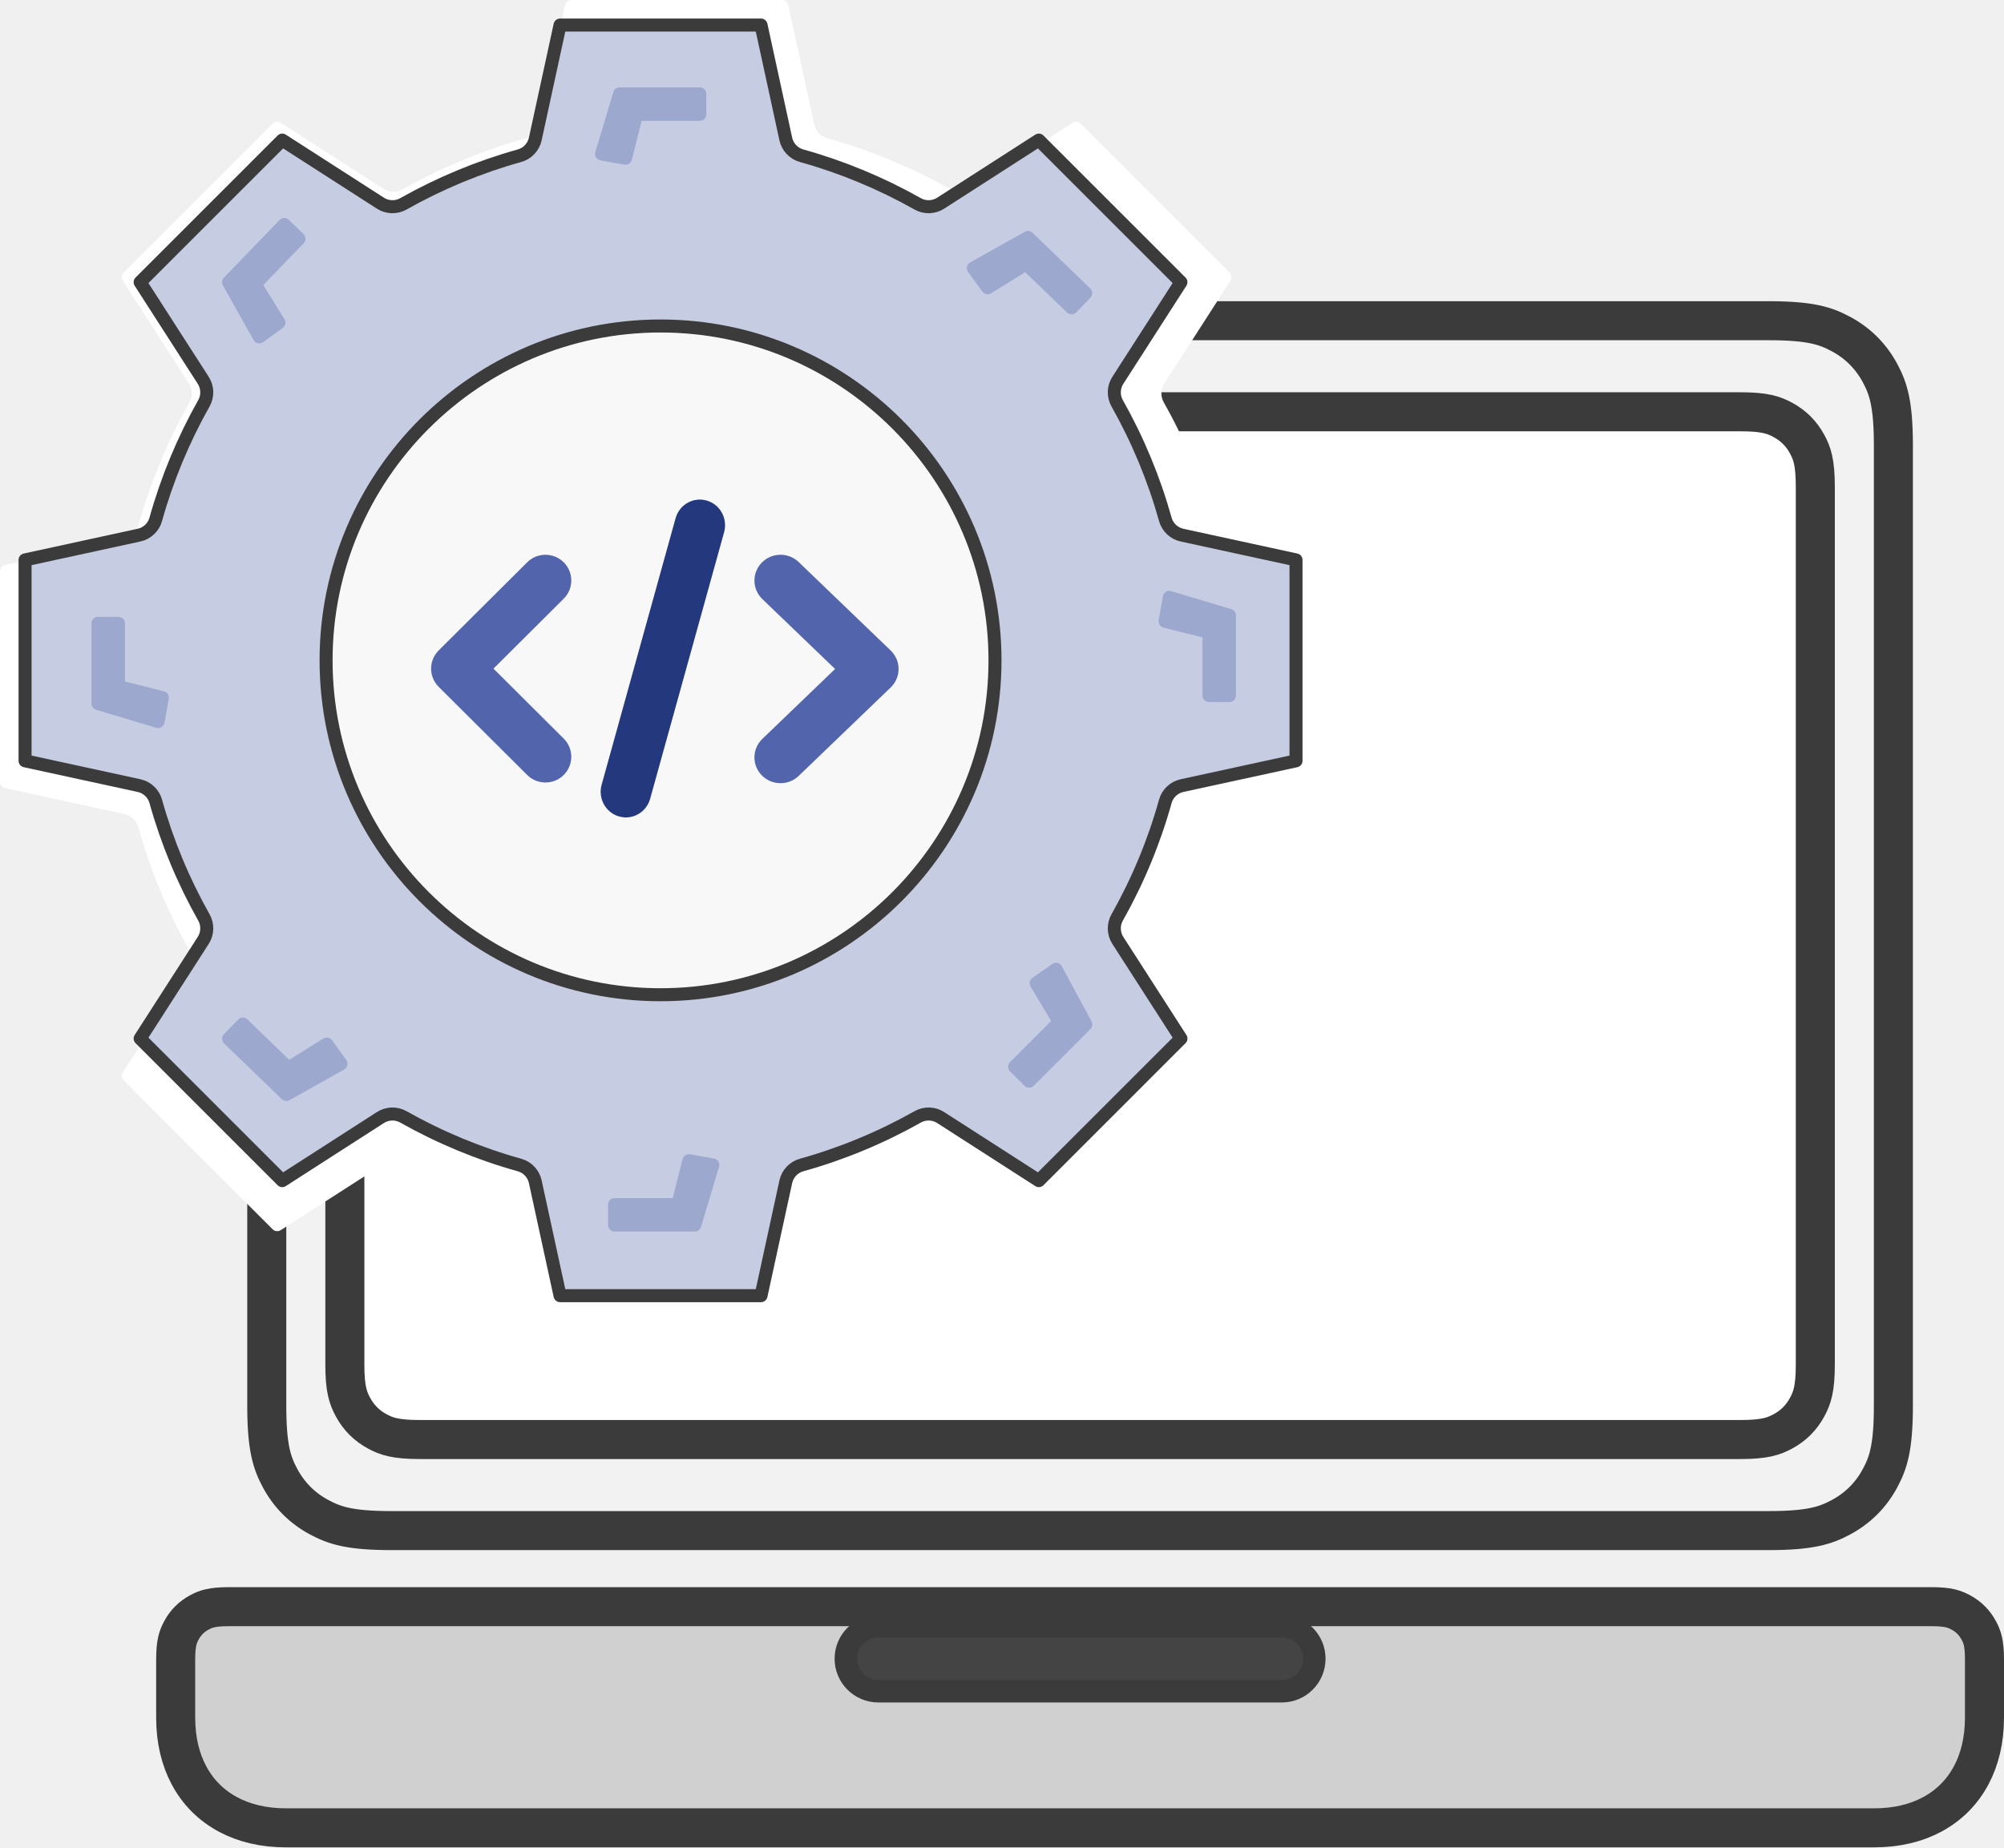
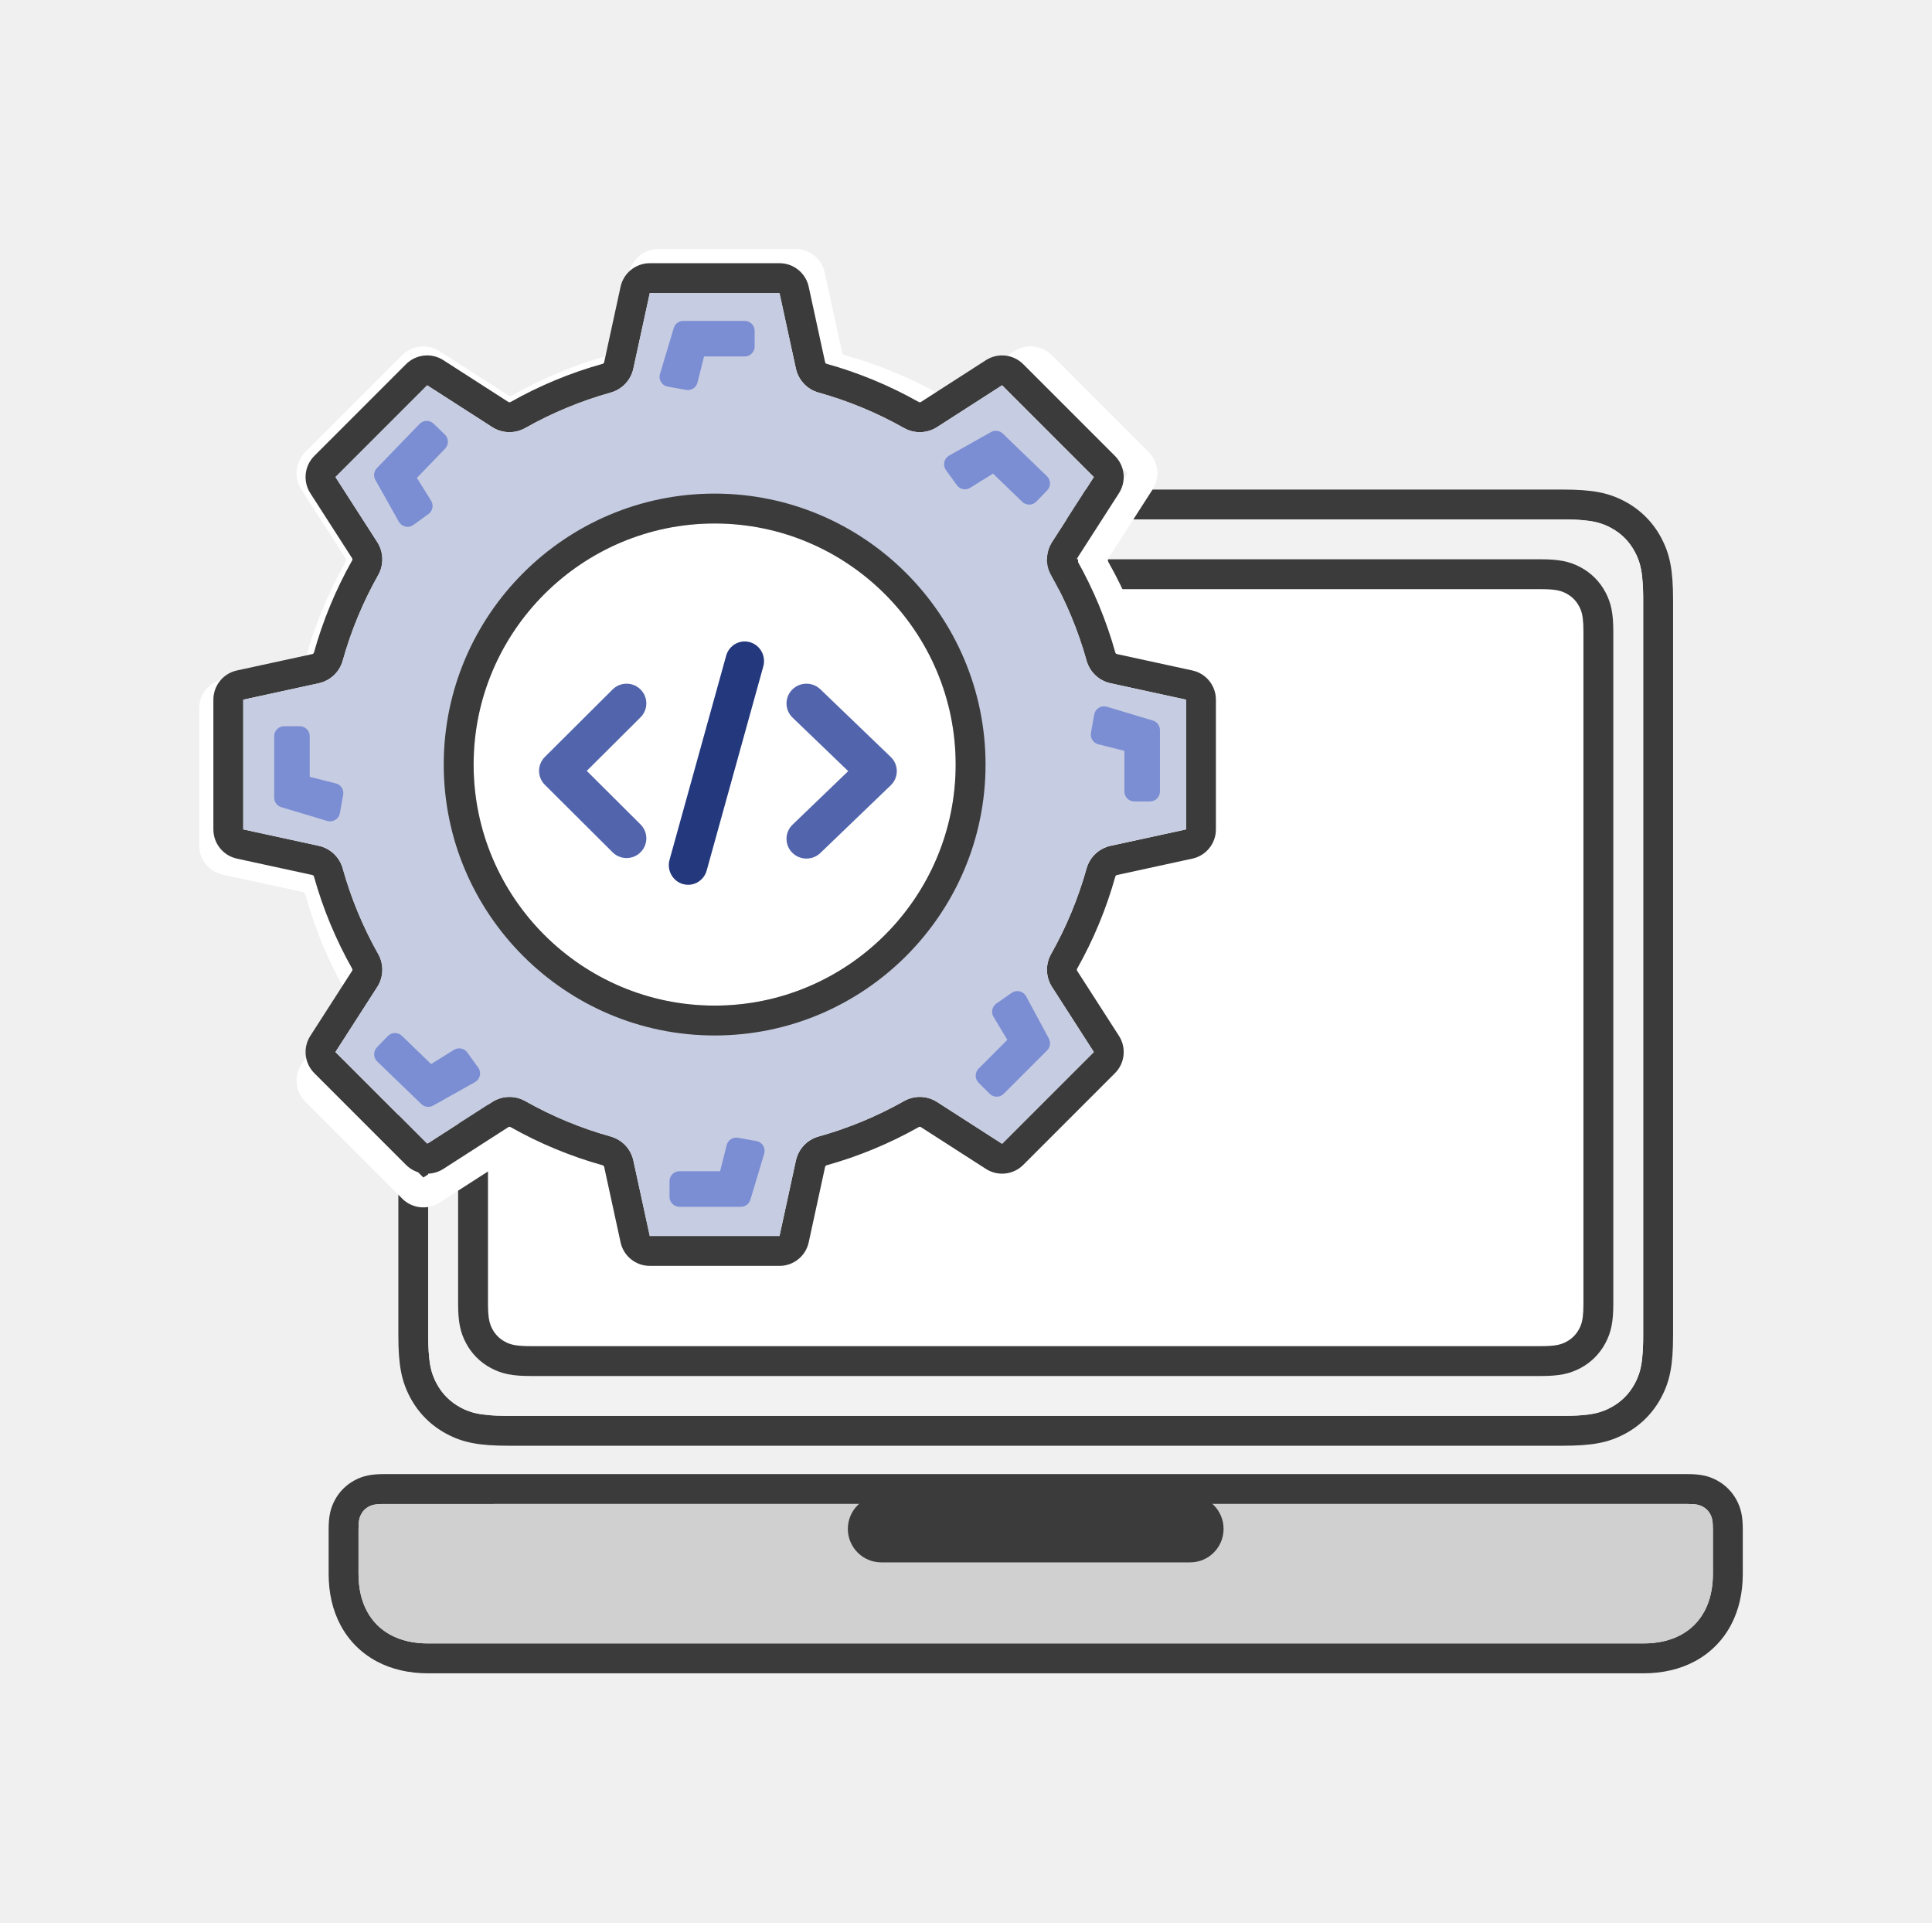
- <svg xmlns="http://www.w3.org/2000/svg" width="154" height="142" viewBox="0 0 154 142">
-   <g fill="none">
-     <path fill="#F2F2F2" stroke="#3B3B3B" stroke-width="3" d="M135.881,24.652 C139.129,24.652 140.286,25.043 141.467,25.675 C142.765,26.369 143.783,27.387 144.477,28.684 C145.109,29.866 145.5,31.023 145.5,34.27 L145.5,34.27 L145.5,108.033 C145.5,111.28 145.109,112.437 144.477,113.619 C143.783,114.916 142.765,115.934 141.467,116.628 C140.286,117.26 139.129,117.652 135.881,117.652 L135.881,117.652 L30.119,117.652 C26.871,117.652 25.714,117.26 24.533,116.628 C23.235,115.934 22.217,114.916 21.523,113.619 C20.891,112.437 20.5,111.28 20.5,108.033 L20.5,108.033 L20.5,34.27 C20.5,31.023 20.891,29.866 21.523,28.684 C22.217,27.387 23.235,26.369 24.533,25.675 C25.714,25.043 26.871,24.652 30.119,24.652 L30.119,24.652 L135.881,24.652 Z" />
-     <path fill="#FFF" stroke="#3B3B3B" stroke-width="3" d="M133.727,31.652 C135.638,31.652 136.309,31.903 137.002,32.274 C137.811,32.706 138.445,33.341 138.877,34.149 C139.248,34.842 139.5,35.514 139.5,37.425 L139.5,37.425 L139.5,104.878 C139.5,106.789 139.248,107.461 138.877,108.154 C138.445,108.962 137.811,109.597 137.002,110.029 C136.309,110.4 135.638,110.652 133.727,110.652 L133.727,110.652 L32.273,110.652 C30.362,110.652 29.691,110.4 28.998,110.029 C28.189,109.597 27.555,108.962 27.123,108.154 C26.752,107.461 26.5,106.789 26.5,104.878 L26.5,104.878 L26.5,37.425 C26.5,35.514 26.752,34.842 27.123,34.149 C27.555,33.341 28.189,32.706 28.998,32.274 C29.691,31.903 30.362,31.652 32.273,31.652 L32.273,31.652 L133.727,31.652 Z" />
-     <path fill="#FFF" stroke="#FFF" stroke-linejoin="round" d="M60.089,0.5 L62.086,9.685 C62.16,10.028 62.327,10.337 62.559,10.583 C62.792,10.829 63.09,11.013 63.427,11.107 C66.699,12.019 69.862,13.331 72.83,15.006 C73.136,15.178 73.477,15.259 73.815,15.25 C74.154,15.24 74.49,15.139 74.785,14.95 L74.785,14.95 L82.696,9.864 L94.135,21.304 L89.05,29.216 C88.86,29.511 88.759,29.847 88.75,30.185 C88.74,30.524 88.821,30.864 88.993,31.17 C90.669,34.138 91.98,37.301 92.893,40.572 C92.987,40.91 93.171,41.209 93.417,41.441 C93.663,41.673 93.971,41.84 94.314,41.914 L94.314,41.914 L103.5,43.911 L103.5,60.089 L94.315,62.086 C93.972,62.16 93.663,62.327 93.417,62.559 C93.171,62.792 92.987,63.09 92.893,63.427 C91.981,66.699 90.669,69.862 88.994,72.83 C88.822,73.136 88.74,73.477 88.75,73.816 C88.76,74.154 88.86,74.489 89.05,74.785 L89.05,74.785 L94.136,82.695 L82.696,94.136 L74.784,89.05 C74.489,88.86 74.154,88.76 73.816,88.75 C73.477,88.74 73.137,88.821 72.83,88.994 C69.862,90.669 66.699,91.981 63.428,92.893 C63.09,92.987 62.792,93.171 62.559,93.417 C62.327,93.663 62.16,93.972 62.086,94.315 L62.086,94.315 L60.089,103.5 L43.911,103.5 L41.914,94.315 C41.84,93.972 41.673,93.663 41.441,93.417 C41.208,93.171 40.91,92.987 40.573,92.893 C37.301,91.981 34.138,90.669 31.17,88.994 C30.864,88.822 30.523,88.741 30.185,88.75 C29.846,88.76 29.51,88.861 29.215,89.05 L29.215,89.05 L21.304,94.136 L9.865,82.696 L14.95,74.784 C15.14,74.489 15.241,74.153 15.25,73.815 C15.26,73.476 15.179,73.136 15.007,72.83 C13.332,69.862 12.02,66.699 11.107,63.428 C11.013,63.09 10.829,62.791 10.583,62.559 C10.337,62.327 10.029,62.16 9.686,62.086 L9.686,62.086 L0.5,60.089 L0.5,43.911 L9.685,41.914 C10.028,41.84 10.337,41.673 10.583,41.441 C10.829,41.208 11.013,40.91 11.107,40.573 C12.019,37.301 13.331,34.138 15.006,31.17 C15.178,30.864 15.26,30.523 15.25,30.184 C15.24,29.846 15.14,29.511 14.95,29.215 L14.95,29.215 L9.864,21.305 L21.304,9.864 L29.216,14.95 C29.511,15.14 29.846,15.24 30.184,15.25 C30.523,15.26 30.863,15.179 31.17,15.006 C34.138,13.331 37.301,12.019 40.572,11.107 C40.91,11.013 41.208,10.829 41.441,10.583 C41.673,10.337 41.84,10.028 41.914,9.685 L41.914,9.685 L43.911,0.5 L60.089,0.5 Z" />
-     <path fill="#C6CCE1" stroke="#3B3B3B" stroke-linejoin="round" d="M58.482,1.926 L60.386,10.684 C60.454,10.994 60.604,11.273 60.815,11.496 C61.025,11.719 61.294,11.885 61.6,11.97 C64.703,12.835 67.704,14.08 70.519,15.668 C70.795,15.824 71.104,15.898 71.41,15.889 C71.716,15.88 72.02,15.789 72.287,15.618 L72.287,15.618 L79.83,10.768 L90.751,21.69 L85.902,29.234 C85.73,29.501 85.639,29.804 85.631,30.11 C85.622,30.416 85.695,30.725 85.851,31.001 C87.44,33.816 88.684,36.817 89.55,39.92 C89.635,40.226 89.801,40.496 90.024,40.706 C90.246,40.916 90.525,41.066 90.835,41.134 L90.835,41.134 L99.594,43.038 L99.594,58.482 L90.836,60.386 C90.526,60.454 90.247,60.604 90.024,60.815 C89.801,61.025 89.635,61.294 89.55,61.6 C88.685,64.703 87.44,67.704 85.852,70.519 C85.695,70.795 85.622,71.104 85.631,71.41 C85.64,71.716 85.73,72.02 85.902,72.287 L85.902,72.287 L90.752,79.83 L79.831,90.752 L72.286,85.902 C72.02,85.73 71.716,85.64 71.41,85.631 C71.104,85.622 70.796,85.695 70.519,85.852 C67.703,87.44 64.703,88.685 61.6,89.55 C61.294,89.635 61.025,89.801 60.815,90.024 C60.604,90.247 60.454,90.526 60.386,90.836 L60.386,90.836 L58.482,99.594 L43.038,99.594 L41.134,90.836 C41.066,90.526 40.916,90.247 40.705,90.024 C40.495,89.801 40.226,89.635 39.92,89.55 C36.817,88.685 33.816,87.44 31.001,85.852 C30.725,85.696 30.416,85.622 30.11,85.631 C29.804,85.64 29.5,85.731 29.233,85.902 L29.233,85.902 L21.69,90.752 L10.769,79.83 L15.618,72.286 C15.79,72.019 15.881,71.716 15.889,71.41 C15.898,71.104 15.825,70.795 15.669,70.519 C14.081,67.704 12.836,64.703 11.97,61.6 C11.885,61.294 11.719,61.024 11.496,60.814 C11.274,60.604 10.995,60.454 10.685,60.386 L10.685,60.386 L1.926,58.482 L1.926,43.038 L10.684,41.134 C10.994,41.066 11.273,40.916 11.496,40.705 C11.719,40.495 11.885,40.226 11.97,39.92 C12.835,36.817 14.08,33.816 15.668,31.001 C15.825,30.725 15.898,30.416 15.889,30.11 C15.88,29.804 15.79,29.5 15.618,29.233 L15.618,29.233 L10.768,21.69 L21.689,10.768 L29.234,15.618 C29.5,15.79 29.804,15.88 30.11,15.889 C30.416,15.898 30.724,15.825 31.001,15.668 C33.817,14.08 36.817,12.835 39.92,11.97 C40.226,11.885 40.495,11.719 40.705,11.496 C40.916,11.273 41.066,10.994 41.134,10.684 L41.134,10.684 L43.038,1.926 L58.482,1.926 Z" />
-     <path fill="#F8F8F8" stroke="#3B3B3B" d="M50.76,25.058 C36.588,25.058 25.058,36.588 25.058,50.76 C25.058,64.932 36.588,76.462 50.76,76.462 C64.932,76.462 76.462,64.932 76.462,50.76 C76.462,36.588 64.932,25.058 50.76,25.058 Z" />
-     <g transform="translate(32.65 38)">
+ <svg xmlns="http://www.w3.org/2000/svg" width="194" height="193" viewBox="0 0 194 193">
+   <g fill="none" fill-rule="evenodd" transform="translate(20 25)">
+     <path fill="#3B3B3B" fill-rule="nonzero" d="M136.881,24.152 L31.119,24.152 C28.092,24.152 26.492,24.46 24.825,25.352 C23.27,26.184 22.032,27.422 21.2,28.977 C20.348,30.571 20.028,32.104 20.002,34.884 L20,109.033 C20,112.059 20.309,113.659 21.2,115.326 C22.032,116.881 23.27,118.119 24.825,118.951 C26.492,119.843 28.092,120.152 31.119,120.152 L136.881,120.152 C139.908,120.152 141.508,119.843 143.175,118.951 C144.73,118.119 145.968,116.881 146.8,115.326 C147.691,113.659 148,112.059 148,109.033 L148,35.27 C148,32.244 147.691,30.644 146.8,28.977 C145.968,27.422 144.73,26.184 143.175,25.352 C141.508,24.46 139.908,24.152 136.881,24.152 Z M136.881,27.152 C137.098,27.152 137.305,27.153 137.501,27.157 L138.063,27.172 C138.152,27.176 138.238,27.18 138.323,27.184 L138.805,27.215 C139.874,27.299 140.563,27.465 141.153,27.708 L141.4,27.817 L141.641,27.935 C141.681,27.955 141.72,27.976 141.76,27.997 C142.792,28.549 143.602,29.359 144.154,30.392 L144.277,30.63 L144.39,30.874 C144.517,31.163 144.625,31.471 144.713,31.834 L144.784,32.159 C144.861,32.557 144.917,33.019 144.953,33.581 L144.979,34.089 C144.983,34.178 144.986,34.269 144.988,34.362 L144.999,34.953 C145,35.056 145,35.162 145,35.27 L145,109.033 L144.995,109.653 C144.991,109.85 144.986,110.036 144.979,110.214 L144.953,110.722 C144.917,111.284 144.861,111.746 144.784,112.144 L144.713,112.469 C144.625,112.832 144.517,113.14 144.39,113.429 L144.277,113.673 L144.154,113.912 C143.602,114.944 142.792,115.754 141.76,116.306 L141.521,116.428 C141.481,116.448 141.441,116.467 141.4,116.486 L141.153,116.595 C140.563,116.838 139.874,117.004 138.805,117.088 L138.323,117.119 L137.789,117.14 C137.602,117.145 137.406,117.148 137.199,117.15 L31.119,117.152 C30.902,117.152 30.695,117.15 30.499,117.146 L29.937,117.131 C29.848,117.127 29.762,117.123 29.677,117.119 L29.195,117.088 C28.126,117.004 27.437,116.838 26.847,116.595 L26.6,116.486 L26.359,116.368 C26.319,116.348 26.28,116.327 26.24,116.306 C25.208,115.754 24.398,114.944 23.846,113.912 L23.723,113.673 L23.61,113.429 C23.483,113.14 23.375,112.832 23.287,112.469 L23.216,112.144 C23.139,111.746 23.083,111.284 23.047,110.722 L23.021,110.214 C23.017,110.125 23.014,110.034 23.012,109.941 L23.001,109.35 L23.001,34.953 L23.012,34.362 C23.014,34.269 23.017,34.178 23.021,34.089 L23.047,33.581 C23.083,33.019 23.139,32.557 23.216,32.159 L23.287,31.834 C23.375,31.471 23.483,31.163 23.61,30.874 L23.723,30.63 L23.846,30.392 C24.398,29.359 25.208,28.549 26.24,27.997 L26.479,27.875 C26.519,27.855 26.559,27.836 26.6,27.817 L26.847,27.708 C27.437,27.465 28.126,27.299 29.195,27.215 L29.677,27.184 L30.211,27.163 C30.398,27.158 30.594,27.155 30.801,27.153 L136.881,27.152 Z" />
+     <path fill="#F2F2F2" fill-rule="nonzero" d="M136.881,27.152 C137.098,27.152 137.305,27.153 137.501,27.157 L138.063,27.172 C138.152,27.176 138.238,27.18 138.323,27.184 L138.805,27.215 C139.874,27.299 140.563,27.465 141.153,27.708 L141.4,27.817 L141.641,27.935 C141.681,27.955 141.72,27.976 141.76,27.997 C142.792,28.549 143.602,29.359 144.154,30.392 L144.277,30.63 L144.39,30.874 C144.517,31.163 144.625,31.471 144.713,31.834 L144.784,32.159 C144.861,32.557 144.917,33.019 144.953,33.581 L144.979,34.089 C144.983,34.178 144.986,34.269 144.988,34.362 L144.999,34.953 C145,35.056 145,35.162 145,35.27 L145,109.033 L144.995,109.653 C144.991,109.85 144.986,110.036 144.979,110.214 L144.953,110.722 C144.917,111.284 144.861,111.746 144.784,112.144 L144.713,112.469 C144.625,112.832 144.517,113.14 144.39,113.429 L144.277,113.673 L144.154,113.912 C143.602,114.944 142.792,115.754 141.76,116.306 L141.521,116.428 C141.481,116.448 141.441,116.467 141.4,116.486 L141.153,116.595 C140.563,116.838 139.874,117.004 138.805,117.088 L138.323,117.119 L137.789,117.14 C137.602,117.145 137.406,117.148 137.199,117.15 L31.119,117.152 C30.902,117.152 30.695,117.15 30.499,117.146 L29.937,117.131 C29.848,117.127 29.762,117.123 29.677,117.119 L29.195,117.088 C28.126,117.004 27.437,116.838 26.847,116.595 L26.6,116.486 L26.359,116.368 C26.319,116.348 26.28,116.327 26.24,116.306 C25.208,115.754 24.398,114.944 23.846,113.912 L23.723,113.673 L23.61,113.429 C23.483,113.14 23.375,112.832 23.287,112.469 L23.216,112.144 C23.139,111.746 23.083,111.284 23.047,110.722 L23.021,110.214 C23.017,110.125 23.014,110.034 23.012,109.941 L23.001,109.35 L23.001,34.953 L23.012,34.362 C23.014,34.269 23.017,34.178 23.021,34.089 L23.047,33.581 C23.083,33.019 23.139,32.557 23.216,32.159 L23.287,31.834 C23.375,31.471 23.483,31.163 23.61,30.874 L23.723,30.63 L23.846,30.392 C24.398,29.359 25.208,28.549 26.24,27.997 L26.479,27.875 C26.519,27.855 26.559,27.836 26.6,27.817 L26.847,27.708 C27.437,27.465 28.126,27.299 29.195,27.215 L29.677,27.184 L30.211,27.163 C30.398,27.158 30.594,27.155 30.801,27.153 L136.881,27.152 Z" />
+     <path fill="#FFF" fill-rule="nonzero" d="M134.727,31.152 L33.273,31.152 C31.466,31.152 30.402,31.357 29.29,31.951 C28.224,32.521 27.37,33.376 26.8,34.442 C26.205,35.553 26,36.617 26,38.425 L26,105.878 C26,107.686 26.205,108.75 26.8,109.861 C27.37,110.927 28.224,111.782 29.29,112.352 C30.402,112.946 31.466,113.152 33.273,113.152 L134.727,113.152 C136.534,113.152 137.598,112.946 138.71,112.352 C139.776,111.782 140.63,110.927 141.2,109.861 C141.795,108.75 142,107.686 142,105.878 L142,38.425 C142,36.617 141.795,35.553 141.2,34.442 C140.63,33.376 139.776,32.521 138.71,31.951 C137.598,31.357 136.534,31.152 134.727,31.152 Z" />
+     <path fill="#3B3B3B" fill-rule="nonzero" d="M134.727,31.152 L33.273,31.152 C31.466,31.152 30.402,31.357 29.29,31.951 C28.224,32.521 27.37,33.376 26.8,34.442 C26.205,35.553 26,36.617 26,38.425 L26,105.878 C26,107.686 26.205,108.75 26.8,109.861 C27.37,110.927 28.224,111.782 29.29,112.352 C30.402,112.946 31.466,113.152 33.273,113.152 L134.727,113.152 C136.534,113.152 137.598,112.946 138.71,112.352 C139.776,111.782 140.63,110.927 141.2,109.861 C141.795,108.75 142,107.686 142,105.878 L142,38.425 C142,36.617 141.795,35.553 141.2,34.442 C140.63,33.376 139.776,32.521 138.71,31.951 C137.598,31.357 136.534,31.152 134.727,31.152 Z M134.727,34.152 L135.214,34.158 C136.34,34.19 136.815,34.34 137.295,34.597 C137.838,34.887 138.264,35.314 138.555,35.857 C138.589,35.921 138.621,35.985 138.652,36.05 L138.737,36.252 C138.91,36.706 139,37.288 139,38.425 L139,105.878 C139,107.015 138.91,107.597 138.737,108.051 L138.652,108.253 C138.621,108.319 138.589,108.382 138.555,108.446 C138.264,108.989 137.838,109.416 137.295,109.706 C136.815,109.963 136.34,110.113 135.214,110.145 L134.727,110.152 L33.273,110.152 L32.786,110.145 C31.66,110.113 31.185,109.963 30.705,109.706 C30.162,109.416 29.736,108.989 29.445,108.446 C29.411,108.382 29.379,108.319 29.348,108.253 L29.263,108.051 C29.104,107.632 29.014,107.103 29.002,106.131 L29,38.425 C29,37.288 29.09,36.706 29.263,36.252 L29.348,36.05 C29.379,35.985 29.411,35.921 29.445,35.857 C29.736,35.314 30.162,34.887 30.705,34.597 C31.185,34.34 31.66,34.19 32.786,34.158 L33.273,34.152 L134.727,34.152 Z" />
+     <path fill="#FFF" fill-rule="nonzero" d="M59.88,0 L46.12,0 C44.709,0 43.488,0.984 43.188,2.363 L41.448,10.367 C41.417,10.509 41.31,10.624 41.169,10.663 C37.782,11.607 34.507,12.965 31.433,14.699 C31.305,14.771 31.149,14.767 31.027,14.688 L24.132,10.256 C22.944,9.493 21.386,9.66 20.388,10.658 L10.658,20.389 C9.66,21.387 9.493,22.946 10.256,24.133 L14.688,31.027 C14.767,31.149 14.772,31.305 14.7,31.433 C12.965,34.506 11.607,37.782 10.662,41.17 C10.624,41.31 10.509,41.417 10.366,41.449 L2.363,43.188 C0.984,43.488 0,44.709 0,46.12 L0,59.88 C0,61.291 0.984,62.512 2.363,62.812 L10.368,64.552 C10.51,64.582 10.623,64.69 10.663,64.831 C11.608,68.22 12.967,71.495 14.7,74.567 C14.772,74.694 14.767,74.85 14.688,74.973 L10.257,81.868 C9.494,83.055 9.661,84.613 10.659,85.611 L20.389,95.342 C21.387,96.34 22.945,96.507 24.133,95.744 L31.027,91.312 C31.149,91.233 31.306,91.229 31.433,91.3 C34.506,93.035 37.782,94.393 41.17,95.338 C41.31,95.376 41.417,95.491 41.449,95.634 L43.188,103.637 C43.488,105.016 44.709,106 46.12,106 L59.88,106 C61.291,106 62.512,105.016 62.812,103.637 L64.552,95.633 C64.583,95.491 64.69,95.376 64.831,95.337 C68.218,94.393 71.493,93.035 74.567,91.301 C74.695,91.229 74.851,91.233 74.973,91.312 L81.868,95.744 C83.056,96.507 84.614,96.34 85.612,95.342 L95.342,85.611 C96.34,84.613 96.507,83.054 95.744,81.867 L91.312,74.973 C91.233,74.851 91.228,74.695 91.3,74.567 C93.035,71.494 94.393,68.218 95.338,64.83 C95.376,64.69 95.491,64.583 95.634,64.551 L103.637,62.812 C105.016,62.512 106,61.291 106,59.88 L106,46.12 C106,44.709 105.016,43.488 103.637,43.188 L95.632,41.448 C95.49,41.418 95.377,41.31 95.337,41.169 C94.391,37.778 93.033,34.503 91.299,31.432 C91.228,31.306 91.233,31.15 91.312,31.027 L95.743,24.132 C96.506,22.945 96.339,21.387 95.341,20.389 L85.611,10.658 C84.613,9.66 83.055,9.493 81.867,10.256 L74.973,14.688 C74.851,14.767 74.694,14.771 74.567,14.7 C71.494,12.965 68.218,11.607 64.83,10.662 C64.69,10.624 64.583,10.509 64.551,10.366 L62.812,2.363 C62.512,0.984 61.291,0 59.88,0 Z M59.88,3 L61.62,11.004 C61.888,12.233 62.813,13.214 64.025,13.552 C67.18,14.432 70.23,15.697 73.093,17.312 C74.189,17.931 75.537,17.892 76.596,17.212 L83.49,12.779 L93.22,22.51 L88.788,29.404 C88.107,30.463 88.068,31.811 88.687,32.907 C90.303,35.77 91.567,38.82 92.448,41.975 C92.786,43.187 93.766,44.112 94.995,44.38 L103,46.12 L103,59.88 L94.996,61.62 C93.767,61.888 92.786,62.813 92.448,64.025 C91.568,67.18 90.303,70.23 88.688,73.093 C88.069,74.189 88.107,75.537 88.788,76.596 L93.221,83.49 L83.491,93.221 L76.596,88.788 C75.537,88.107 74.189,88.069 73.093,88.688 C70.23,90.303 67.18,91.568 64.025,92.448 C62.813,92.786 61.888,93.767 61.62,94.996 L59.88,103 L46.12,103 L44.38,94.996 C44.112,93.767 43.187,92.786 41.975,92.448 C38.82,91.568 35.77,90.303 32.907,88.688 C31.811,88.069 30.463,88.108 29.404,88.788 L22.51,93.221 L12.78,83.49 L17.212,76.596 C17.893,75.537 17.932,74.189 17.313,73.093 C15.698,70.23 14.433,67.18 13.552,64.025 C13.214,62.813 12.234,61.888 11.005,61.62 L3,59.88 L3,46.12 L11.004,44.38 C12.233,44.112 13.214,43.187 13.552,41.975 C14.432,38.82 15.697,35.77 17.312,32.907 C17.931,31.811 17.893,30.463 17.212,29.404 L12.779,22.51 L22.509,12.779 L29.404,17.212 C30.463,17.893 31.811,17.931 32.907,17.312 C35.77,15.697 38.82,14.432 41.975,13.552 C43.187,13.214 44.112,12.233 44.38,11.004 L46.12,3 L59.88,3 Z" />
+     <path fill="#3B3B3B" fill-rule="nonzero" d="M58.273,1.426 L45.247,1.426 C43.835,1.426 42.615,2.409 42.315,3.788 L40.668,11.365 C40.651,11.442 40.593,11.504 40.517,11.526 C37.298,12.423 34.185,13.714 31.264,15.362 C31.194,15.401 31.111,15.399 31.045,15.356 L24.517,11.16 C23.33,10.397 21.771,10.564 20.773,11.562 L11.562,20.774 C10.564,21.772 10.397,23.331 11.16,24.518 L15.356,31.044 C15.399,31.111 15.401,31.195 15.362,31.264 C13.714,34.185 12.423,37.298 11.525,40.518 C11.504,40.593 11.442,40.651 11.364,40.668 L3.788,42.315 C2.409,42.615 1.426,43.835 1.426,45.247 L1.426,58.273 C1.426,59.685 2.409,60.905 3.788,61.205 L11.366,62.852 C11.443,62.869 11.504,62.927 11.526,63.003 C12.424,66.224 13.715,69.336 15.363,72.256 C15.402,72.324 15.399,72.409 15.356,72.475 L11.161,79.002 C10.398,80.189 10.565,81.748 11.563,82.746 L20.774,91.958 C21.772,92.956 23.331,93.123 24.518,92.36 L31.044,88.164 C31.11,88.122 31.195,88.119 31.264,88.158 C34.185,89.806 37.298,91.097 40.518,91.995 C40.593,92.016 40.651,92.078 40.668,92.156 L42.315,99.732 C42.615,101.111 43.835,102.094 45.247,102.094 L58.273,102.094 C59.685,102.094 60.905,101.111 61.205,99.732 L62.852,92.155 C62.869,92.078 62.927,92.016 63.003,91.994 C66.222,91.097 69.335,89.806 72.256,88.158 C72.326,88.119 72.409,88.121 72.475,88.164 L79.003,92.36 C80.19,93.123 81.749,92.956 82.747,91.958 L91.958,82.746 C92.956,81.748 93.123,80.189 92.36,79.002 L88.164,72.476 C88.121,72.409 88.119,72.325 88.158,72.256 C89.806,69.335 91.097,66.222 91.995,63.002 C92.016,62.927 92.078,62.869 92.156,62.852 L99.732,61.205 C101.111,60.905 102.094,59.685 102.094,58.273 L102.094,45.247 C102.094,43.835 101.111,42.615 99.732,42.315 L92.154,40.668 C92.077,40.651 92.016,40.593 91.994,40.517 C91.095,37.294 89.804,34.181 88.157,31.264 C88.118,31.196 88.121,31.111 88.164,31.045 L92.359,24.518 C93.122,23.331 92.955,21.772 91.957,20.774 L82.746,11.562 C81.748,10.564 80.189,10.397 79.002,11.16 L72.476,15.356 C72.41,15.398 72.325,15.401 72.256,15.362 C69.335,13.714 66.222,12.423 63.002,11.525 C62.927,11.504 62.869,11.442 62.852,11.364 L61.205,3.788 C60.905,2.409 59.685,1.426 58.273,1.426 Z M58.273,4.426 L59.92,12.003 C60.174,13.167 61.05,14.095 62.197,14.415 C65.184,15.248 68.072,16.446 70.781,17.975 C71.819,18.56 73.096,18.523 74.098,17.879 L80.624,13.684 L89.836,22.896 L85.641,29.422 C84.996,30.424 84.959,31.701 85.545,32.739 C87.074,35.448 88.271,38.336 89.105,41.323 C89.425,42.47 90.352,43.346 91.516,43.6 L99.094,45.247 L99.094,58.273 L91.517,59.92 C90.353,60.174 89.425,61.05 89.105,62.197 C88.272,65.184 87.074,68.072 85.545,70.781 C84.96,71.819 84.996,73.096 85.641,74.098 L89.836,80.624 L80.625,89.836 L74.098,85.641 C73.096,84.996 71.819,84.96 70.782,85.545 C68.072,87.074 65.184,88.272 62.197,89.105 C61.05,89.425 60.174,90.353 59.92,91.517 L58.273,99.094 L45.247,99.094 L43.6,91.517 C43.346,90.353 42.47,89.425 41.323,89.105 C38.336,88.272 35.448,87.074 32.739,85.545 C31.701,84.96 30.424,84.997 29.422,85.641 L22.896,89.836 L13.684,80.624 L17.879,74.098 C18.524,73.096 18.561,71.819 17.975,70.781 C16.446,68.072 15.249,65.184 14.415,62.197 C14.095,61.05 13.168,60.174 12.004,59.92 L4.426,58.273 L4.426,45.247 L12.003,43.6 C13.167,43.346 14.095,42.47 14.415,41.323 C15.248,38.336 16.446,35.448 17.975,32.739 C18.56,31.701 18.524,30.424 17.879,29.422 L13.684,22.896 L22.895,13.684 L29.422,17.879 C30.424,18.524 31.701,18.56 32.738,17.975 C35.448,16.446 38.336,15.248 41.323,14.415 C42.47,14.095 43.346,13.167 43.6,12.003 L45.247,4.426 L58.273,4.426 Z" />
+     <path fill="#C6CCE1" fill-rule="nonzero" d="M58.273,4.426 L59.92,12.003 C60.174,13.167 61.05,14.095 62.197,14.415 C65.184,15.248 68.072,16.446 70.781,17.975 C71.819,18.56 73.096,18.523 74.098,17.879 L80.624,13.684 L89.836,22.896 L85.641,29.422 C84.996,30.424 84.959,31.701 85.545,32.739 C87.074,35.448 88.271,38.336 89.105,41.323 C89.425,42.47 90.352,43.346 91.516,43.6 L99.094,45.247 L99.094,58.273 L91.517,59.92 C90.353,60.174 89.425,61.05 89.105,62.197 C88.272,65.184 87.074,68.072 85.545,70.781 C84.96,71.819 84.996,73.096 85.641,74.098 L89.836,80.624 L80.625,89.836 L74.098,85.641 C73.096,84.996 71.819,84.96 70.782,85.545 C68.072,87.074 65.184,88.272 62.197,89.105 C61.05,89.425 60.174,90.353 59.92,91.517 L58.273,99.094 L45.247,99.094 L43.6,91.517 C43.346,90.353 42.47,89.425 41.323,89.105 C38.336,88.272 35.448,87.074 32.739,85.545 C31.701,84.96 30.424,84.997 29.422,85.641 L22.896,89.836 L13.684,80.624 L17.879,74.098 C18.524,73.096 18.561,71.819 17.975,70.781 C16.446,68.072 15.249,65.184 14.415,62.197 C14.095,61.05 13.168,60.174 12.004,59.92 L4.426,58.273 L4.426,45.247 L12.003,43.6 C13.167,43.346 14.095,42.47 14.415,41.323 C15.248,38.336 16.446,35.448 17.975,32.739 C18.56,31.701 18.524,30.424 17.879,29.422 L13.684,22.896 L22.895,13.684 L29.422,17.879 C30.424,18.524 31.701,18.56 32.738,17.975 C35.448,16.446 38.336,15.248 41.323,14.415 C42.47,14.095 43.346,13.167 43.6,12.003 L45.247,4.426 L58.273,4.426 Z" />
+     <path fill="#FFF" fill-rule="nonzero" d="M51.76,27.558 C65.103,27.558 75.962,38.417 75.962,51.76 C75.962,65.103 65.103,75.962 51.76,75.962 C38.417,75.962 27.558,65.103 27.558,51.76 C27.558,38.417 38.417,27.558 51.76,27.558 Z" />
+     <path fill="#3B3B3B" fill-rule="nonzero" d="M51.76,24.558 C36.76,24.558 24.558,36.76 24.558,51.76 C24.558,66.76 36.76,78.962 51.76,78.962 C66.76,78.962 78.962,66.76 78.962,51.76 C78.962,36.76 66.76,24.558 51.76,24.558 Z M51.76,27.558 C65.103,27.558 75.962,38.417 75.962,51.76 C75.962,65.103 65.103,75.962 51.76,75.962 C38.417,75.962 27.558,65.103 27.558,51.76 C27.558,38.417 38.417,27.558 51.76,27.558 Z" />
+     <g transform="translate(33.65 39)">
      <path fill="#5265AC" d="M9.266 22.148C8.758 22.148 8.25 21.955 7.862 21.569L1.06 14.794C.688 14.423.479 13.92.479 13.396.479 12.871.688 12.368 1.06 11.997L7.862 5.222C8.638 4.45 9.894 4.45 10.67 5.222 11.445 5.994 11.445 7.246 10.67 8.018L5.271 13.396 10.669 18.773C11.445 19.545 11.445 20.797 10.67 21.569 10.282 21.955 9.774 22.148 9.266 22.148M27.33 22.201C26.807 22.201 26.286 22 25.893 21.6 25.122 20.815 25.14 19.559 25.934 18.796L31.523 13.422 25.934 8.049C25.14 7.285 25.122 6.03 25.893 5.244 26.664 4.459 27.932 4.44 28.726 5.204L35.794 12C36.183 12.373 36.402 12.886 36.402 13.422 36.402 13.958 36.183 14.471 35.794 14.845L28.726 21.641C28.337 22.015 27.833 22.201 27.33 22.201" />
      <path fill="#24387D" d="M15.448,24.833 C15.274,24.833 15.097,24.808 14.921,24.758 C13.891,24.462 13.291,23.373 13.582,22.325 L19.265,1.838 C19.555,0.79 20.626,0.179 21.656,0.475 C22.687,0.771 23.286,1.86 22.995,2.909 L17.312,23.396 C17.071,24.265 16.294,24.833 15.448,24.833" />
    </g>
-     <polygon fill="#9DA8CE" stroke="#9DA8CE" stroke-linecap="round" stroke-linejoin="round" points="7.53 47.915 7.53 54.079 12.147 55.465 12.476 53.624 9.102 52.775 9.102 47.915" />
-     <polygon fill="#9DA8CE" stroke="#9DA8CE" stroke-linecap="round" stroke-linejoin="round" points="18.53 17.915 18.53 24.079 23.147 25.465 23.476 23.624 20.102 22.775 20.102 17.915" transform="rotate(44 21.003 21.69)" />
-     <polygon fill="#9DA8CE" stroke="#9DA8CE" stroke-linecap="round" stroke-linejoin="round" points="47.53 5.915 47.53 12.079 52.147 13.465 52.476 11.624 49.102 10.775 49.102 5.915" transform="rotate(90 50.003 9.69)" />
-     <polygon fill="#9DA8CE" stroke="#9DA8CE" stroke-linecap="round" stroke-linejoin="round" points="76.53 17.915 76.53 24.079 81.147 25.465 81.476 23.624 78.102 22.775 78.102 17.915" transform="rotate(134 79.003 21.69)" />
-     <polygon fill="#9DA8CE" stroke="#9DA8CE" stroke-linecap="round" stroke-linejoin="round" points="89.53 45.915 89.53 52.079 94.147 53.465 94.476 51.624 91.102 50.775 91.102 45.915" transform="rotate(-180 92.003 49.69)" />
-     <polygon fill="#9DA8CE" stroke="#9DA8CE" stroke-linecap="round" stroke-linejoin="round" points="77.53 74.915 77.53 81.079 82.147 82.465 82.476 80.624 79.102 79.775 79.102 74.915" transform="rotate(-135 80.003 78.69)" />
-     <polygon fill="#9DA8CE" stroke="#9DA8CE" stroke-linecap="round" stroke-linejoin="round" points="48.53 87.915 48.53 94.079 53.147 95.465 53.476 93.624 50.102 92.775 50.102 87.915" transform="rotate(-90 51.003 91.69)" />
-     <polygon fill="#9DA8CE" stroke="#9DA8CE" stroke-linecap="round" stroke-linejoin="round" points="19.53 76.915 19.53 83.079 24.147 84.465 24.476 82.624 21.102 81.775 21.102 76.915" transform="rotate(-46 22.003 80.69)" />
-     <path fill="#D0D0D0" stroke="#3B3B3B" stroke-width="3" d="M148.436,123.5 C149.752,123.5 150.209,123.69 150.684,123.944 C151.275,124.261 151.739,124.725 152.056,125.316 C152.31,125.791 152.5,126.248 152.5,127.564 L152.5,127.564 L152.5,132.02 C152.5,133.755 152.133,135.24 151.477,136.467 C150.783,137.765 149.765,138.783 148.467,139.477 C147.24,140.133 145.755,140.5 144.02,140.5 L144.02,140.5 L21.98,140.5 C20.245,140.5 18.76,140.133 17.533,139.477 C16.235,138.783 15.217,137.765 14.523,136.467 C13.867,135.24 13.5,133.755 13.5,132.02 L13.5,132.02 L13.5,127.564 C13.5,126.248 13.69,125.791 13.944,125.316 C14.261,124.725 14.725,124.261 15.316,123.944 C15.791,123.69 16.248,123.5 17.564,123.5 L17.564,123.5 L148.436,123.5 Z" />
-     <path fill="#444" stroke="#3B3B3B" stroke-width="1.727" d="M67.5,125 L98.5,125 C99.881,125 101,126.119 101,127.5 C101,128.881 99.881,130 98.5,130 L67.5,130 C66.119,130 65,128.881 65,127.5 C65,126.119 66.119,125 67.5,125 Z" />
+     <path fill="#7B8ED4" fill-rule="nonzero" stroke="#7B8ED4" d="M10.102,48.415 L8.53,48.415 C8.254,48.415 8.03,48.639 8.03,48.915 L8.03,55.079 C8.03,55.299 8.175,55.494 8.386,55.558 L13.003,56.944 C13.289,57.03 13.587,56.848 13.639,56.553 L13.968,54.712 L13.976,54.627 C13.977,54.4 13.824,54.196 13.598,54.139 L10.602,53.385 L10.602,48.915 C10.602,48.639 10.378,48.415 10.102,48.415 Z M9.602,49.415 L9.602,53.775 L9.609,53.859 C9.642,54.052 9.786,54.211 9.98,54.26 L12.901,54.995 L12.753,55.825 L9.03,54.706 L9.03,49.415 L9.602,49.415 Z" />
+     <path fill="#7B8ED4" fill-rule="nonzero" stroke="#7B8ED4" d="M21.102,18.415 L19.53,18.415 C19.254,18.415 19.03,18.639 19.03,18.915 L19.03,25.079 C19.03,25.299 19.175,25.494 19.386,25.558 L24.003,26.944 C24.289,27.03 24.587,26.848 24.639,26.553 L24.968,24.712 L24.976,24.627 C24.977,24.4 24.824,24.196 24.598,24.139 L21.602,23.385 L21.602,18.915 C21.602,18.639 21.378,18.415 21.102,18.415 Z M20.602,19.415 L20.602,23.775 L20.609,23.859 C20.642,24.052 20.786,24.211 20.98,24.26 L23.901,24.995 L23.753,25.825 L20.03,24.706 L20.03,19.415 L20.602,19.415 Z" transform="rotate(44 22.003 22.69)" />
+     <path fill="#7B8ED4" fill-rule="nonzero" stroke="#7B8ED4" d="M50.102,6.415 L48.53,6.415 C48.254,6.415 48.03,6.639 48.03,6.915 L48.03,13.079 C48.03,13.299 48.175,13.494 48.386,13.558 L53.003,14.944 C53.289,15.03 53.587,14.848 53.639,14.553 L53.968,12.712 L53.976,12.627 C53.977,12.4 53.824,12.196 53.598,12.139 L50.602,11.385 L50.602,6.915 C50.602,6.639 50.378,6.415 50.102,6.415 Z M49.602,7.415 L49.602,11.775 L49.609,11.859 C49.642,12.052 49.786,12.211 49.98,12.26 L52.901,12.995 L52.753,13.825 L49.03,12.706 L49.03,7.415 L49.602,7.415 Z" transform="rotate(90 51.003 10.69)" />
+     <path fill="#7B8ED4" fill-rule="nonzero" stroke="#7B8ED4" d="M79.102,18.415 L77.53,18.415 C77.254,18.415 77.03,18.639 77.03,18.915 L77.03,25.079 C77.03,25.299 77.175,25.494 77.386,25.558 L82.003,26.944 C82.289,27.03 82.587,26.848 82.639,26.553 L82.968,24.712 L82.976,24.627 C82.977,24.4 82.824,24.196 82.598,24.139 L79.602,23.385 L79.602,18.915 C79.602,18.639 79.378,18.415 79.102,18.415 Z M78.602,19.415 L78.602,23.775 L78.609,23.859 C78.642,24.052 78.786,24.211 78.98,24.26 L81.901,24.995 L81.753,25.825 L78.03,24.706 L78.03,19.415 L78.602,19.415 Z" transform="rotate(134 80.003 22.69)" />
+     <path fill="#7B8ED4" fill-rule="nonzero" stroke="#7B8ED4" d="M92.102,46.415 L90.53,46.415 C90.254,46.415 90.03,46.639 90.03,46.915 L90.03,53.079 C90.03,53.299 90.175,53.494 90.386,53.558 L95.003,54.944 C95.289,55.03 95.587,54.848 95.639,54.553 L95.968,52.712 L95.976,52.627 C95.977,52.4 95.824,52.196 95.598,52.139 L92.602,51.385 L92.602,46.915 C92.602,46.639 92.378,46.415 92.102,46.415 Z M91.602,47.415 L91.602,51.775 L91.609,51.859 C91.642,52.052 91.786,52.211 91.98,52.26 L94.901,52.995 L94.753,53.825 L91.03,52.706 L91.03,47.415 L91.602,47.415 Z" transform="rotate(-180 93.003 50.69)" />
+     <path fill="#7B8ED4" fill-rule="nonzero" stroke="#7B8ED4" d="M80.102,75.415 L78.53,75.415 C78.254,75.415 78.03,75.639 78.03,75.915 L78.03,82.079 C78.03,82.299 78.175,82.494 78.386,82.558 L83.003,83.944 C83.289,84.03 83.587,83.848 83.639,83.553 L83.968,81.712 L83.976,81.627 C83.977,81.4 83.824,81.196 83.598,81.139 L80.602,80.385 L80.602,75.915 C80.602,75.639 80.378,75.415 80.102,75.415 Z M79.602,76.415 L79.602,80.775 L79.609,80.859 C79.642,81.052 79.786,81.211 79.98,81.26 L82.901,81.995 L82.753,82.825 L79.03,81.706 L79.03,76.415 L79.602,76.415 Z" transform="rotate(-135 81.003 79.69)" />
+     <path fill="#7B8ED4" fill-rule="nonzero" stroke="#7B8ED4" d="M51.102,88.415 L49.53,88.415 C49.254,88.415 49.03,88.639 49.03,88.915 L49.03,95.079 C49.03,95.299 49.175,95.494 49.386,95.558 L54.003,96.944 C54.289,97.03 54.587,96.848 54.639,96.553 L54.968,94.712 L54.976,94.627 C54.977,94.4 54.824,94.196 54.598,94.139 L51.602,93.385 L51.602,88.915 C51.602,88.639 51.378,88.415 51.102,88.415 Z M50.602,89.415 L50.602,93.775 L50.609,93.859 C50.642,94.052 50.786,94.211 50.98,94.26 L53.901,94.995 L53.753,95.825 L50.03,94.706 L50.03,89.415 L50.602,89.415 Z" transform="rotate(-90 52.003 92.69)" />
+     <path fill="#7B8ED4" fill-rule="nonzero" stroke="#7B8ED4" d="M22.102,77.415 L20.53,77.415 C20.254,77.415 20.03,77.639 20.03,77.915 L20.03,84.079 C20.03,84.299 20.175,84.494 20.386,84.558 L25.003,85.944 C25.289,86.03 25.587,85.848 25.639,85.553 L25.968,83.712 L25.976,83.627 C25.977,83.4 25.824,83.196 25.598,83.139 L22.602,82.385 L22.602,77.915 C22.602,77.639 22.378,77.415 22.102,77.415 Z M21.602,78.415 L21.602,82.775 L21.609,82.859 C21.642,83.052 21.786,83.211 21.98,83.26 L24.901,83.995 L24.753,84.825 L21.03,83.706 L21.03,78.415 L21.602,78.415 Z" transform="rotate(-46 23.003 81.69)" />
+     <path fill="#3B3B3B" fill-rule="nonzero" d="M149.436,123 L18.564,123 C17.298,123 16.473,123.159 15.608,123.622 C14.76,124.076 14.076,124.76 13.622,125.608 C13.159,126.473 13,127.298 13,128.564 L13,133.02 C13,134.932 13.398,136.674 14.2,138.175 C15.032,139.73 16.27,140.968 17.825,141.8 C19.326,142.602 21.068,143 22.98,143 L145.02,143 C146.932,143 148.674,142.602 150.175,141.8 C151.73,140.968 152.968,139.73 153.8,138.175 C154.602,136.674 155,134.932 155,133.02 L155,128.564 C155,127.298 154.841,126.473 154.378,125.608 C153.924,124.76 153.24,124.076 152.392,123.622 C151.527,123.159 150.702,123 149.436,123 Z M18.368,126.002 L149.436,126 C150.328,126 150.651,126.093 150.977,126.267 C151.303,126.441 151.559,126.697 151.733,127.023 C151.907,127.349 152,127.672 152,128.564 L152,133.02 C152,134.476 151.706,135.728 151.154,136.76 C150.602,137.792 149.792,138.602 148.76,139.154 C147.728,139.706 146.476,140 145.02,140 L22.98,140 C21.524,140 20.272,139.706 19.24,139.154 C18.208,138.602 17.398,137.792 16.846,136.76 C16.294,135.728 16,134.476 16,133.02 L16,128.564 C16,127.672 16.093,127.349 16.267,127.023 C16.441,126.697 16.697,126.441 17.023,126.267 C17.324,126.106 17.623,126.015 18.368,126.002 Z" />
+     <path fill="#D0D0D0" fill-rule="nonzero" d="M18.368,126.002 L149.436,126 C150.328,126 150.651,126.093 150.977,126.267 C151.303,126.441 151.559,126.697 151.733,127.023 C151.907,127.349 152,127.672 152,128.564 L152,133.02 C152,134.476 151.706,135.728 151.154,136.76 C150.602,137.792 149.792,138.602 148.76,139.154 C147.728,139.706 146.476,140 145.02,140 L22.98,140 C21.524,140 20.272,139.706 19.24,139.154 C18.208,138.602 17.398,137.792 16.846,136.76 C16.294,135.728 16,134.476 16,133.02 L16,128.564 C16,127.672 16.093,127.349 16.267,127.023 C16.441,126.697 16.697,126.441 17.023,126.267 C17.324,126.106 17.623,126.015 18.368,126.002 Z" />
+     <path fill="#3B3B3B" fill-rule="nonzero" d="M99.5,125.136 L68.5,125.136 C66.642,125.136 65.136,126.642 65.136,128.5 C65.136,130.358 66.642,131.864 68.5,131.864 L99.5,131.864 C101.358,131.864 102.864,130.358 102.864,128.5 C102.864,126.642 101.358,125.136 99.5,125.136 Z" />
  </g>
</svg>
